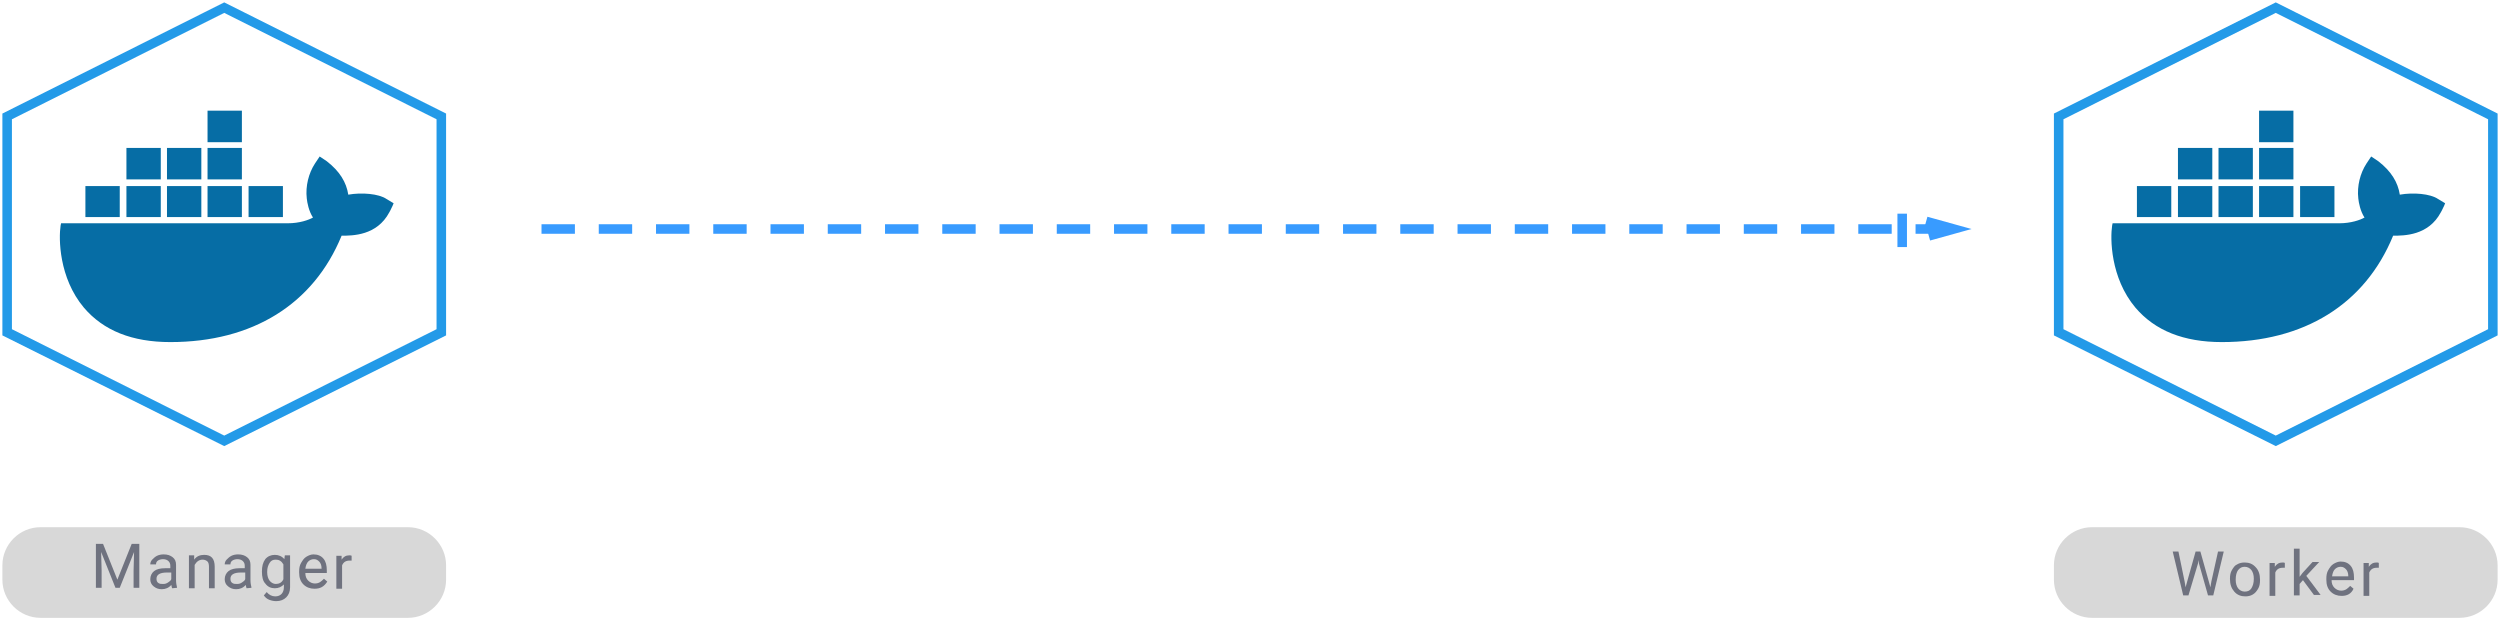
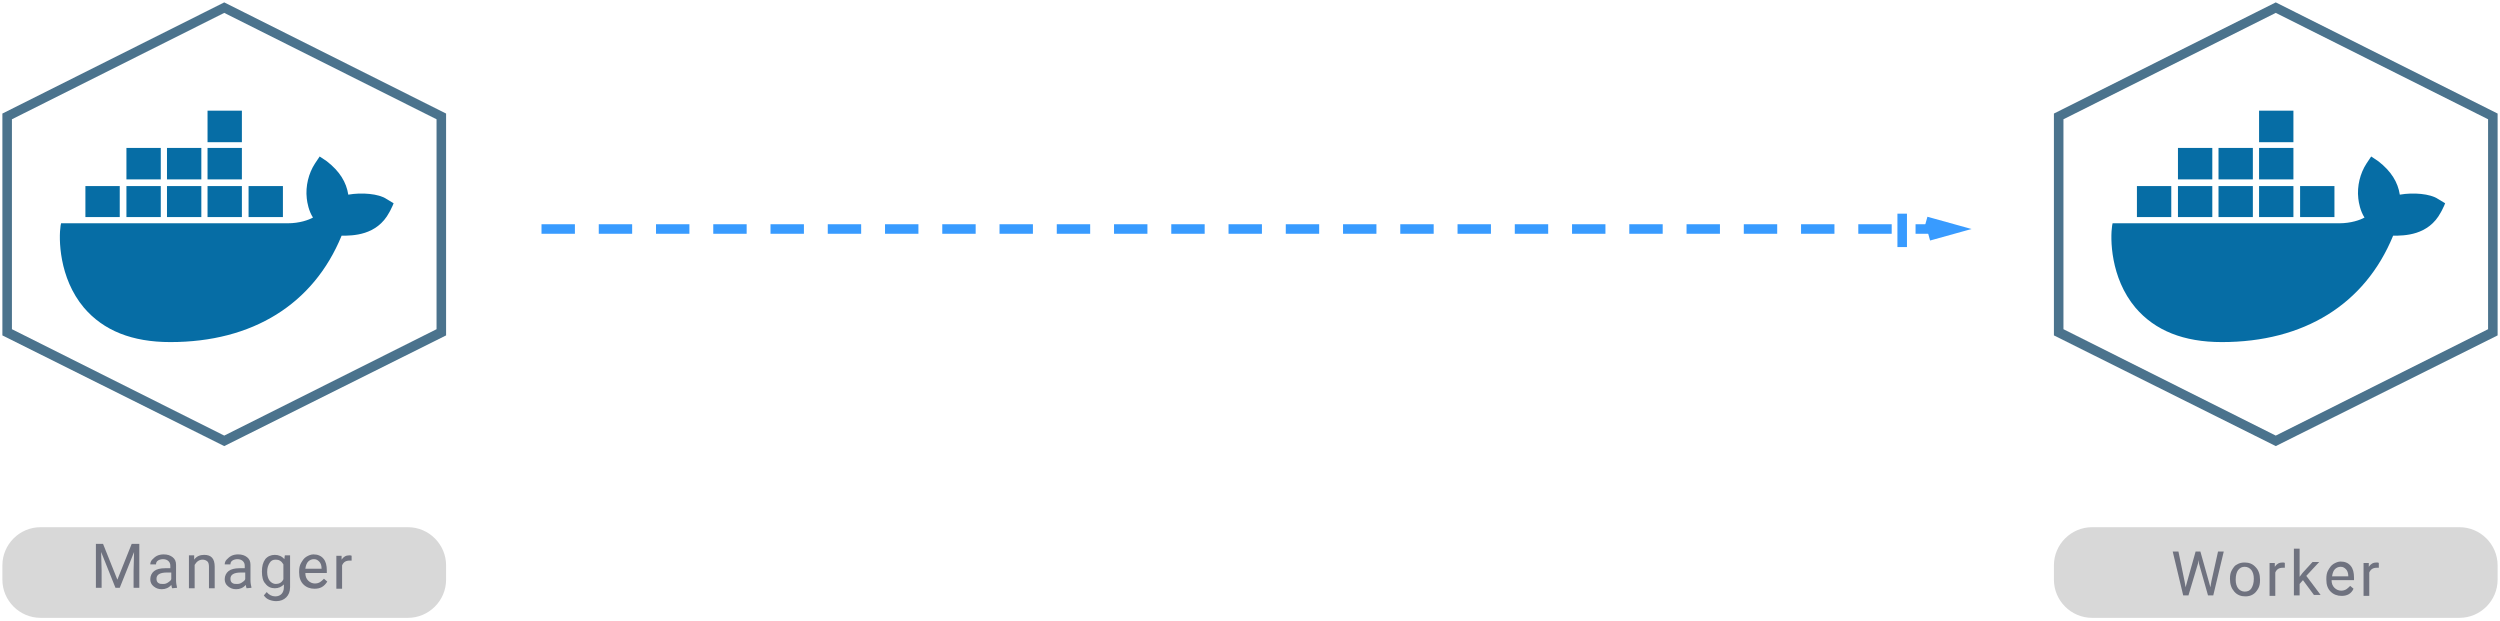
<svg xmlns="http://www.w3.org/2000/svg" version="1.1" x="0px" y="0px" viewBox="0 0 524 130" style="enable-background:new 0 0 524 130;" xml:space="preserve">
  <path fill="#D8D8D8" d="M515.5,129.5h-77c-4.4,0-8-3.6-8-8v-3c0-4.4,3.6-8,8-8h77c4.4,0,8,3.6,8,8v3  C523.5,125.9,519.9,129.5,515.5,129.5z" />
  <path fill="#D8D8D8" d="M85.5,129.5h-77c-4.4,0-8-3.6-8-8v-3c0-4.4,3.6-8,8-8h77c4.4,0,8,3.6,8,8v3C93.5,125.9,89.9,129.5,85.5,129.5z" />
  <path fill="#389BFF" d="M408.5,49h-7v-2h7V49z M396.5,49h-7v-2h7V49z M384.5,49h-7v-2h7V49z M372.5,49h-7v-2h7V49z M360.5,49h-7v-2h7  V49z M348.5,49h-7v-2h7V49z M336.5,49h-7v-2h7V49z M324.5,49h-7v-2h7V49z M312.5,49h-7v-2h7V49z M300.5,49h-7v-2h7V49z M288.5,49h-7  v-2h7V49z M276.5,49h-7v-2h7V49z M264.5,49h-7v-2h7V49z M252.5,49h-7v-2h7V49z M240.5,49h-7v-2h7V49z M228.5,49h-7v-2h7V49z   M216.5,49h-7v-2h7V49z M204.5,49h-7v-2h7V49z M192.5,49h-7v-2h7V49z M180.5,49h-7v-2h7V49z M168.5,49h-7v-2h7V49z M156.5,49h-7v-2  h7V49z M144.5,49h-7v-2h7V49z M132.5,49h-7v-2h7V49z M120.5,49h-7v-2h7V49z" />
  <path id="Line-Copy-decoration-1" fill="none" stroke="#389BFF" stroke-width="2" stroke-linecap="square" stroke-dasharray="5,7" d="M409.5,48l-10.8-3v6L409.5,48z" />
  <g id="c_4_">
</g>
  <g>
    <path fill="#6F727F" d="M457.9,121.9l0.2,1.2l0.3-1.1l1.8-6.4h1l1.8,6.4l0.3,1.1l0.2-1.2l1.4-6.3h1.2l-2.2,9.2h-1.1l-1.9-6.7l-0.1-0.7   l-0.1,0.7l-2,6.7h-1.1l-2.2-9.2h1.2L457.9,121.9z" />
    <path fill="#6F727F" d="M467.4,121.3c0-0.7,0.1-1.3,0.4-1.8s0.6-1,1.1-1.2c0.5-0.3,1-0.4,1.6-0.4c0.9,0,1.7,0.3,2.3,1   c0.6,0.6,0.9,1.5,0.9,2.6v0.1c0,0.7-0.1,1.3-0.4,1.8s-0.6,0.9-1.1,1.2c-0.5,0.3-1,0.4-1.6,0.4c-0.9,0-1.7-0.3-2.3-1   S467.4,122.5,467.4,121.3L467.4,121.3z M468.6,121.5c0,0.8,0.2,1.4,0.5,1.8s0.8,0.7,1.4,0.7s1.1-0.2,1.4-0.7s0.5-1.1,0.5-2   c0-0.8-0.2-1.4-0.5-1.8s-0.8-0.7-1.4-0.7s-1,0.2-1.4,0.7C468.8,119.9,468.6,120.6,468.6,121.5z" />
    <path fill="#6F727F" d="M479.1,119c-0.2,0-0.4,0-0.6,0c-0.8,0-1.3,0.3-1.6,1v4.9h-1.2V118h1.1v0.8c0.4-0.6,0.9-0.9,1.6-0.9   c0.2,0,0.4,0,0.5,0.1v1H479.1z" />
    <path fill="#6F727F" d="M482.7,121.6l-0.7,0.8v2.4h-1.2V115h1.2v5.9l0.6-0.8l2.1-2.3h1.4l-2.7,2.9l3,4H485L482.7,121.6z" />
    <path fill="#6F727F" d="M490.8,124.9c-0.9,0-1.7-0.3-2.3-0.9s-0.9-1.4-0.9-2.5v-0.2c0-0.7,0.1-1.3,0.4-1.8s0.6-1,1.1-1.3   s1-0.5,1.5-0.5c0.9,0,1.6,0.3,2.1,0.9s0.7,1.4,0.7,2.5v0.5h-4.7c0,0.7,0.2,1.2,0.6,1.6s0.9,0.6,1.4,0.6c0.4,0,0.8-0.1,1.1-0.3   c0.3-0.2,0.5-0.4,0.8-0.7l0.7,0.6C492.8,124.5,491.9,124.9,490.8,124.9z M490.6,118.8c-0.5,0-0.9,0.2-1.2,0.5s-0.5,0.8-0.6,1.5h3.4   v-0.1c0-0.6-0.2-1.1-0.5-1.4S491.1,118.8,490.6,118.8z" />
    <path fill="#6F727F" d="M498.8,119c-0.2,0-0.4,0-0.6,0c-0.8,0-1.3,0.3-1.6,1v4.9h-1.2V118h1.1v0.8c0.4-0.6,0.9-0.9,1.6-0.9   c0.2,0,0.4,0,0.5,0.1v1H498.8z" />
  </g>
  <g>
    <path fill="#6F727F" d="M21.6,114l3,7.5l3-7.5h1.6v9.2H28v-3.6l0.1-3.9l-3,7.5h-0.9l-3-7.5l0.1,3.9v3.6h-1.2V114H21.6z" />
    <path fill="#6F727F" d="M36.1,123.3c-0.1-0.1-0.1-0.4-0.2-0.7c-0.5,0.6-1.2,0.9-2,0.9c-0.7,0-1.2-0.2-1.7-0.6s-0.7-0.9-0.7-1.5   c0-0.7,0.3-1.3,0.8-1.7s1.3-0.6,2.3-0.6h1.1v-0.5c0-0.4-0.1-0.7-0.4-1c-0.2-0.2-0.6-0.4-1.1-0.4c-0.4,0-0.8,0.1-1.1,0.3   c-0.3,0.2-0.4,0.5-0.4,0.8h-1.2c0-0.3,0.1-0.7,0.4-1c0.3-0.3,0.6-0.6,1-0.8s0.9-0.3,1.4-0.3c0.8,0,1.4,0.2,1.9,0.6s0.7,0.9,0.7,1.6   v3.2c0,0.6,0.1,1.1,0.2,1.5v0.1L36.1,123.3L36.1,123.3z M34.2,122.4c0.4,0,0.7-0.1,1-0.3s0.6-0.4,0.7-0.7V120H35   c-1.4,0-2.2,0.4-2.2,1.3c0,0.4,0.1,0.7,0.4,0.9S33.8,122.4,34.2,122.4z" />
    <path fill="#6F727F" d="M40.7,116.4v0.9c0.5-0.7,1.2-1,2.1-1c1.5,0,2.2,0.8,2.2,2.5v4.5h-1.2v-4.5c0-0.5-0.1-0.9-0.3-1.1   s-0.6-0.4-1-0.4s-0.7,0.1-1,0.3c-0.3,0.2-0.5,0.5-0.7,0.8v4.9h-1.2v-6.9C39.6,116.4,40.7,116.4,40.7,116.4z" />
    <path fill="#6F727F" d="M51.7,123.3c-0.1-0.1-0.1-0.4-0.2-0.7c-0.5,0.6-1.2,0.9-2,0.9c-0.7,0-1.2-0.2-1.7-0.6s-0.7-0.9-0.7-1.5   c0-0.7,0.3-1.3,0.8-1.7s1.3-0.6,2.3-0.6h1.1v-0.5c0-0.4-0.1-0.7-0.4-1c-0.2-0.2-0.6-0.4-1.1-0.4c-0.4,0-0.8,0.1-1.1,0.3   c-0.3,0.2-0.4,0.5-0.4,0.8h-1.2c0-0.3,0.1-0.7,0.4-1s0.6-0.6,1-0.8s0.9-0.3,1.4-0.3c0.8,0,1.4,0.2,1.9,0.6s0.7,0.9,0.7,1.6v3.2   c0,0.6,0.1,1.1,0.2,1.5v0.1L51.7,123.3L51.7,123.3z M49.7,122.4c0.4,0,0.7-0.1,1-0.3s0.6-0.4,0.7-0.7V120h-0.9   c-1.4,0-2.2,0.4-2.2,1.3c0,0.4,0.1,0.7,0.4,0.9S49.3,122.4,49.7,122.4z" />
    <path fill="#6F727F" d="M54.9,119.8c0-1.1,0.2-1.9,0.7-2.6c0.5-0.6,1.2-0.9,2-0.9s1.5,0.3,2,0.9l0.1-0.8h1.1v6.7   c0,0.9-0.3,1.6-0.8,2.1s-1.2,0.8-2.1,0.8c-0.5,0-1-0.1-1.5-0.3s-0.8-0.5-1.1-0.9l0.6-0.7c0.5,0.6,1.1,0.9,1.8,0.9   c0.6,0,1-0.2,1.3-0.5s0.5-0.8,0.5-1.4v-0.6c-0.5,0.5-1.1,0.8-1.9,0.8c-0.8,0-1.5-0.3-2-1C55.1,121.8,54.9,120.9,54.9,119.8z    M56,119.9c0,0.8,0.2,1.4,0.5,1.8s0.8,0.7,1.3,0.7c0.7,0,1.3-0.3,1.6-1v-3.1c-0.4-0.7-0.9-1-1.6-1c-0.6,0-1,0.2-1.3,0.7   S56,119,56,119.9z" />
    <path fill="#6F727F" d="M65.9,123.4c-0.9,0-1.7-0.3-2.3-0.9s-0.9-1.4-0.9-2.5v-0.2c0-0.7,0.1-1.3,0.4-1.8c0.3-0.5,0.6-1,1.1-1.3   c0.5-0.3,1-0.5,1.5-0.5c0.9,0,1.6,0.3,2.1,0.9s0.7,1.4,0.7,2.5v0.5H64c0,0.7,0.2,1.2,0.6,1.6s0.9,0.6,1.4,0.6   c0.4,0,0.8-0.1,1.1-0.3c0.3-0.2,0.5-0.4,0.8-0.7l0.7,0.6C67.9,123,67.1,123.4,65.9,123.4z M65.8,117.2c-0.5,0-0.9,0.2-1.2,0.5   s-0.5,0.8-0.6,1.5h3.4v-0.1c0-0.6-0.2-1.1-0.5-1.4S66.3,117.2,65.8,117.2z" />
    <path fill="#6F727F" d="M73.9,117.5c-0.2,0-0.4,0-0.6,0c-0.8,0-1.3,0.3-1.6,1v4.9h-1.2v-6.9h1.1v0.8c0.4-0.6,0.9-0.9,1.6-0.9   c0.2,0,0.4,0,0.5,0.1v1H73.9z" />
  </g>
  <path fill-rule="evenodd" clip-rule="evenodd" fill="#066DA5" d="M81,41.7c-1.6-1.1-5.2-1.4-8-0.9c-0.4-2.6-1.8-4.9-4.5-7l-1.5-1l-1,1.5c-1.3,2-2,4.7-1.7,7.3  c0.1,0.9,0.4,2.6,1.3,4c-0.9,0.5-2.8,1.2-5.3,1.2H12.8l-0.1,0.5c-0.4,2.6-0.4,10.9,4.9,17.2c4.1,4.8,10.1,7.2,18.1,7.2  c17.2,0,30-7.9,35.9-22.3c2.3,0,7.4,0,10-4.9c0.1-0.1,0.2-0.4,0.7-1.4l0.2-0.5L81,41.7z M43.5,29.8h7.2v-6.6h-7.2V29.8z M43.5,37.6  h7.2v-6.6h-7.2V37.6z M35,37.6h7.2v-6.6H35V37.6z M26.5,37.6h7.2v-6.6h-7.2V37.6z M17.9,45.5h7.2V39h-7.2V45.5z M26.5,45.5h7.2V39  h-7.2V45.5z M35,45.5h7.2V39H35V45.5z M43.5,45.5h7.2V39h-7.2V45.5z M52.1,45.5h7.2V39h-7.2V45.5z" />
  <g>
-     <path fill="#239AE8" d="M47,2.7L91.5,25v44L47,91.3L2.5,69V25L47,2.7 M47,0.5L0.5,23.8v46.5L47,93.5l46.5-23.2V23.8L47,0.5L47,0.5z" />
+     <path fill="#4b738d" d="M47,2.7L91.5,25v44L47,91.3L2.5,69V25L47,2.7 M47,0.5L0.5,23.8v46.5L47,93.5l46.5-23.2V23.8L47,0.5L47,0.5z" />
  </g>
  <path fill-rule="evenodd" clip-rule="evenodd" fill="#066DA5" d="M511,41.7c-1.6-1.1-5.2-1.4-8-0.9c-0.4-2.6-1.8-4.9-4.5-7l-1.5-1l-1,1.5c-1.3,2-2,4.7-1.7,7.3  c0.1,0.9,0.4,2.6,1.3,4c-0.9,0.5-2.8,1.2-5.3,1.2h-47.5l-0.1,0.5c-0.4,2.6-0.4,10.9,4.9,17.2c4.1,4.8,10.1,7.2,18.1,7.2  c17.2,0,30-7.9,35.9-22.3c2.3,0,7.4,0,10-4.9c0.1-0.1,0.2-0.4,0.7-1.4l0.2-0.5L511,41.7z M473.5,29.8h7.2v-6.6h-7.2V29.8z   M473.5,37.6h7.2v-6.6h-7.2V37.6z M465,37.6h7.2v-6.6H465V37.6z M456.5,37.6h7.2v-6.6h-7.2V37.6z M447.9,45.5h7.2V39h-7.2V45.5z   M456.5,45.5h7.2V39h-7.2V45.5z M465,45.5h7.2V39H465V45.5z M473.5,45.5h7.2V39h-7.2V45.5z M482.1,45.5h7.2V39h-7.2V45.5z" />
  <g>
-     <path fill="#239AE8" d="M477,2.7L521.5,25v44L477,91.3L432.5,69V25L477,2.7 M477,0.5l-46.5,23.3v46.5L477,93.5l46.5-23.2V23.8L477,0.5   L477,0.5z" />
+     <path fill="#4b738d" d="M477,2.7L521.5,25v44L477,91.3L432.5,69V25L477,2.7 M477,0.5l-46.5,23.3v46.5L477,93.5l46.5-23.2V23.8L477,0.5   L477,0.5z" />
  </g>
</svg>
